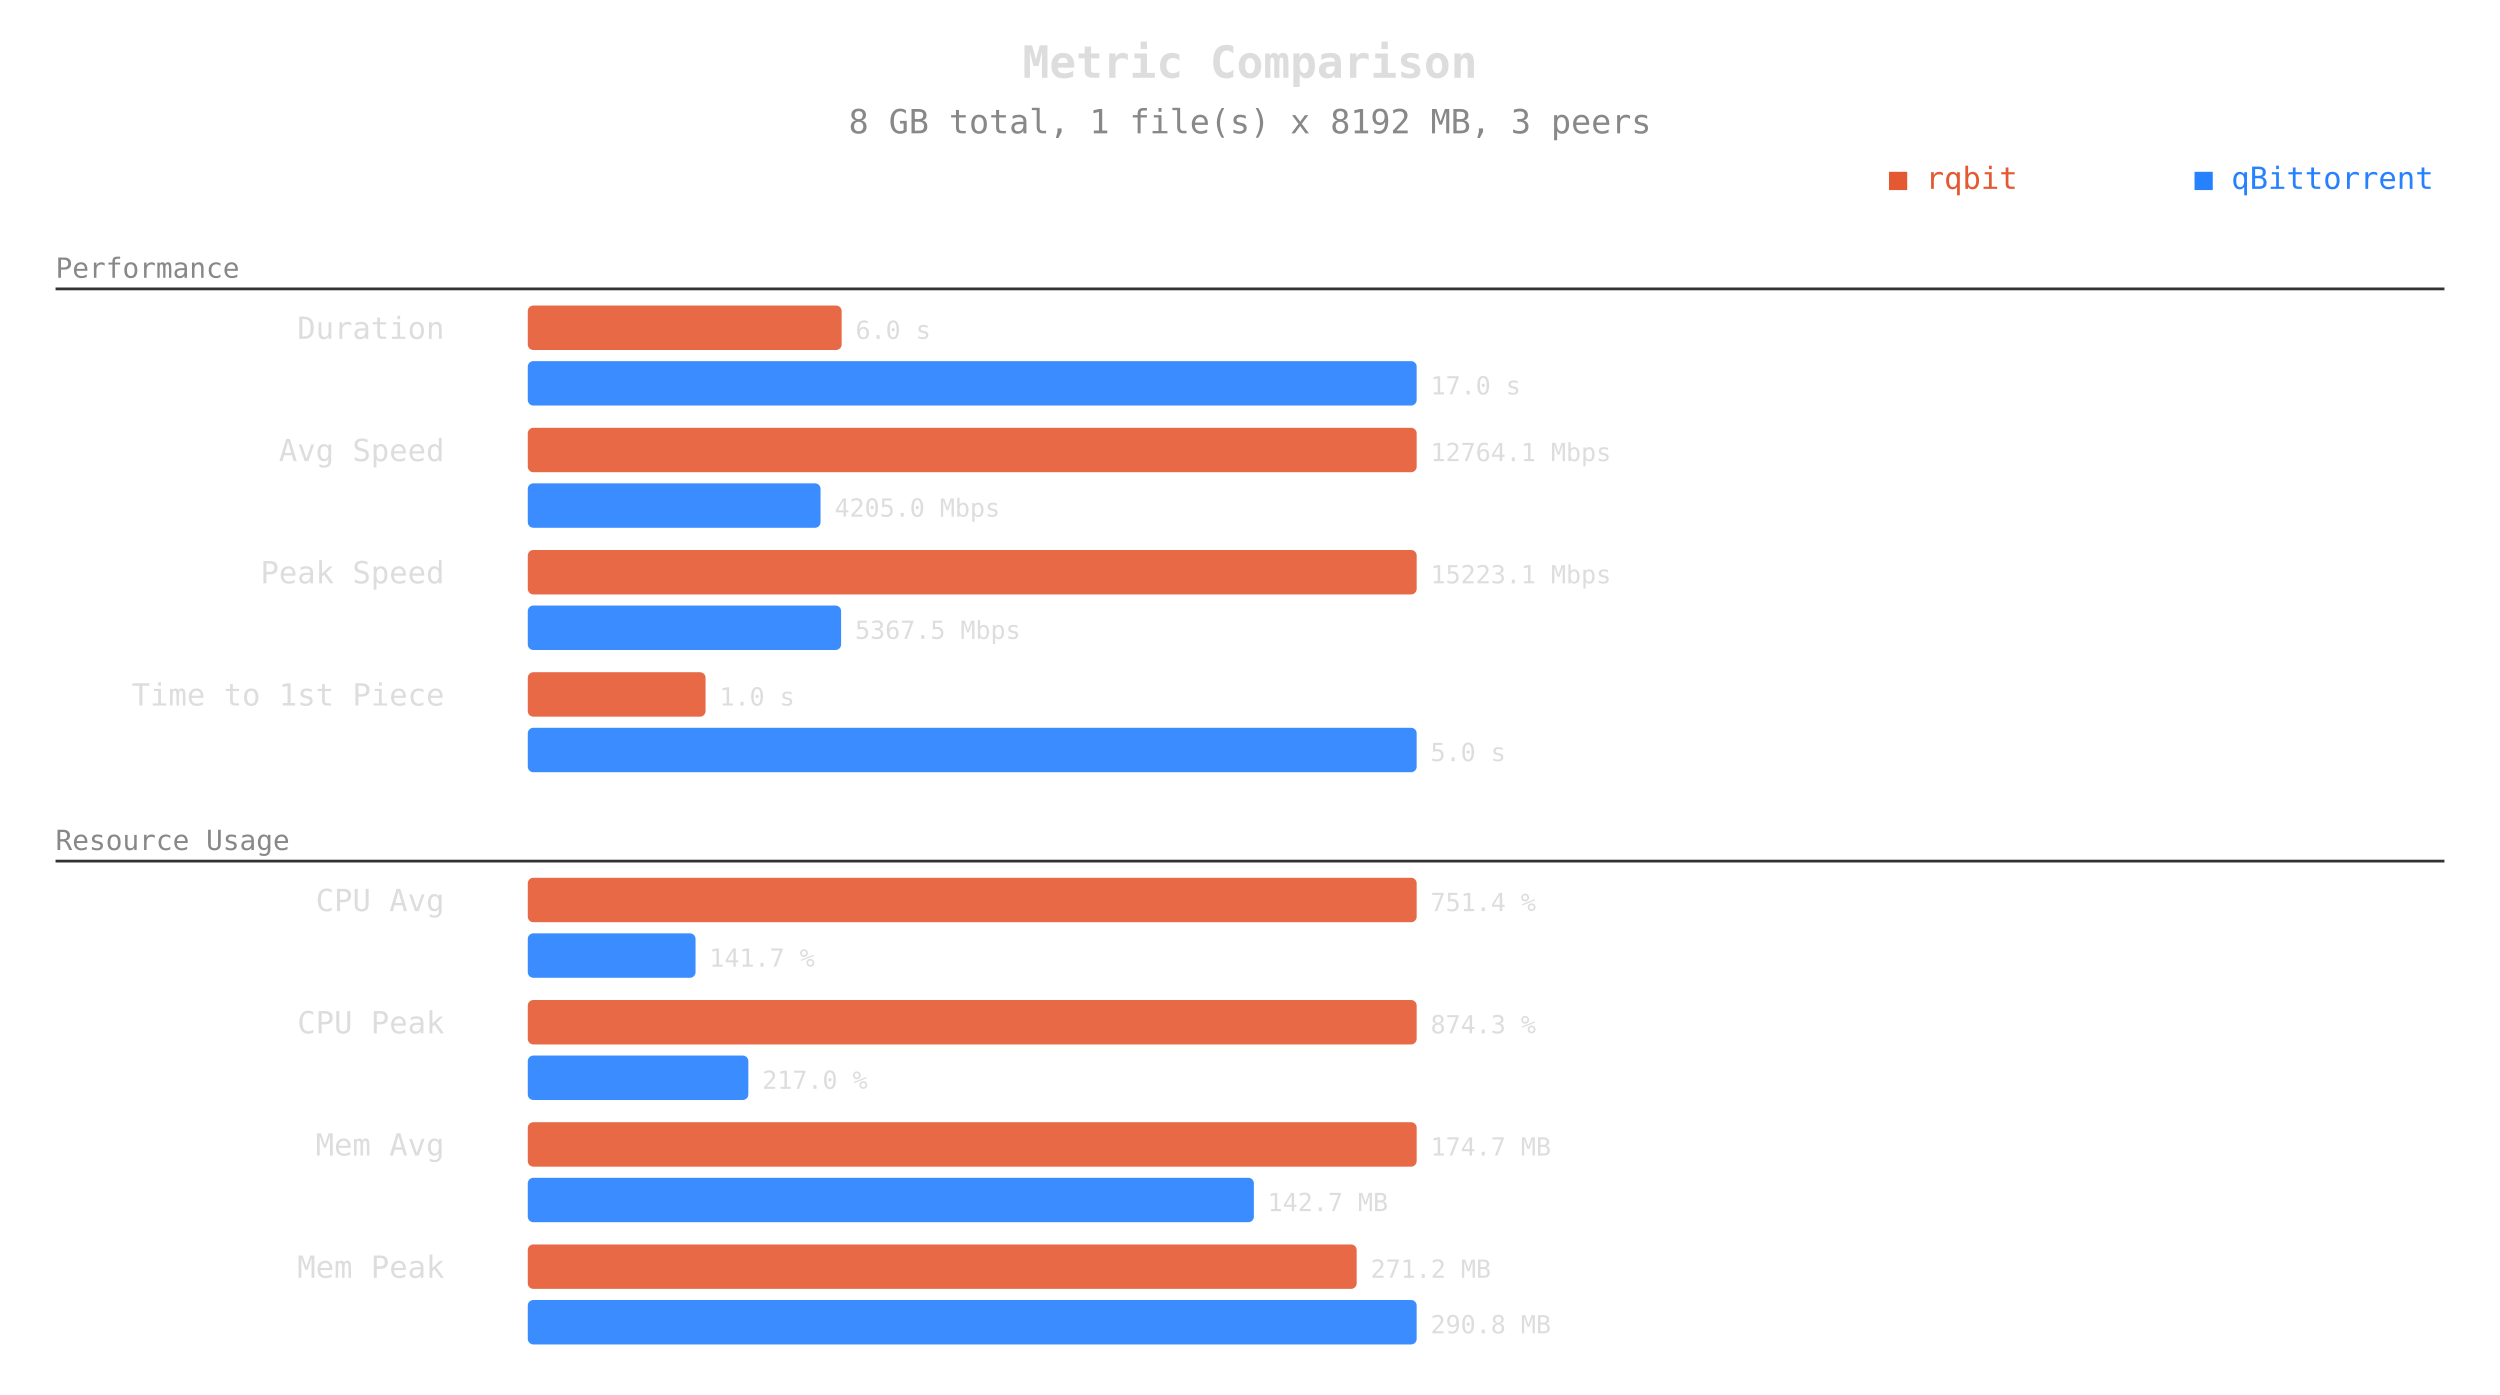
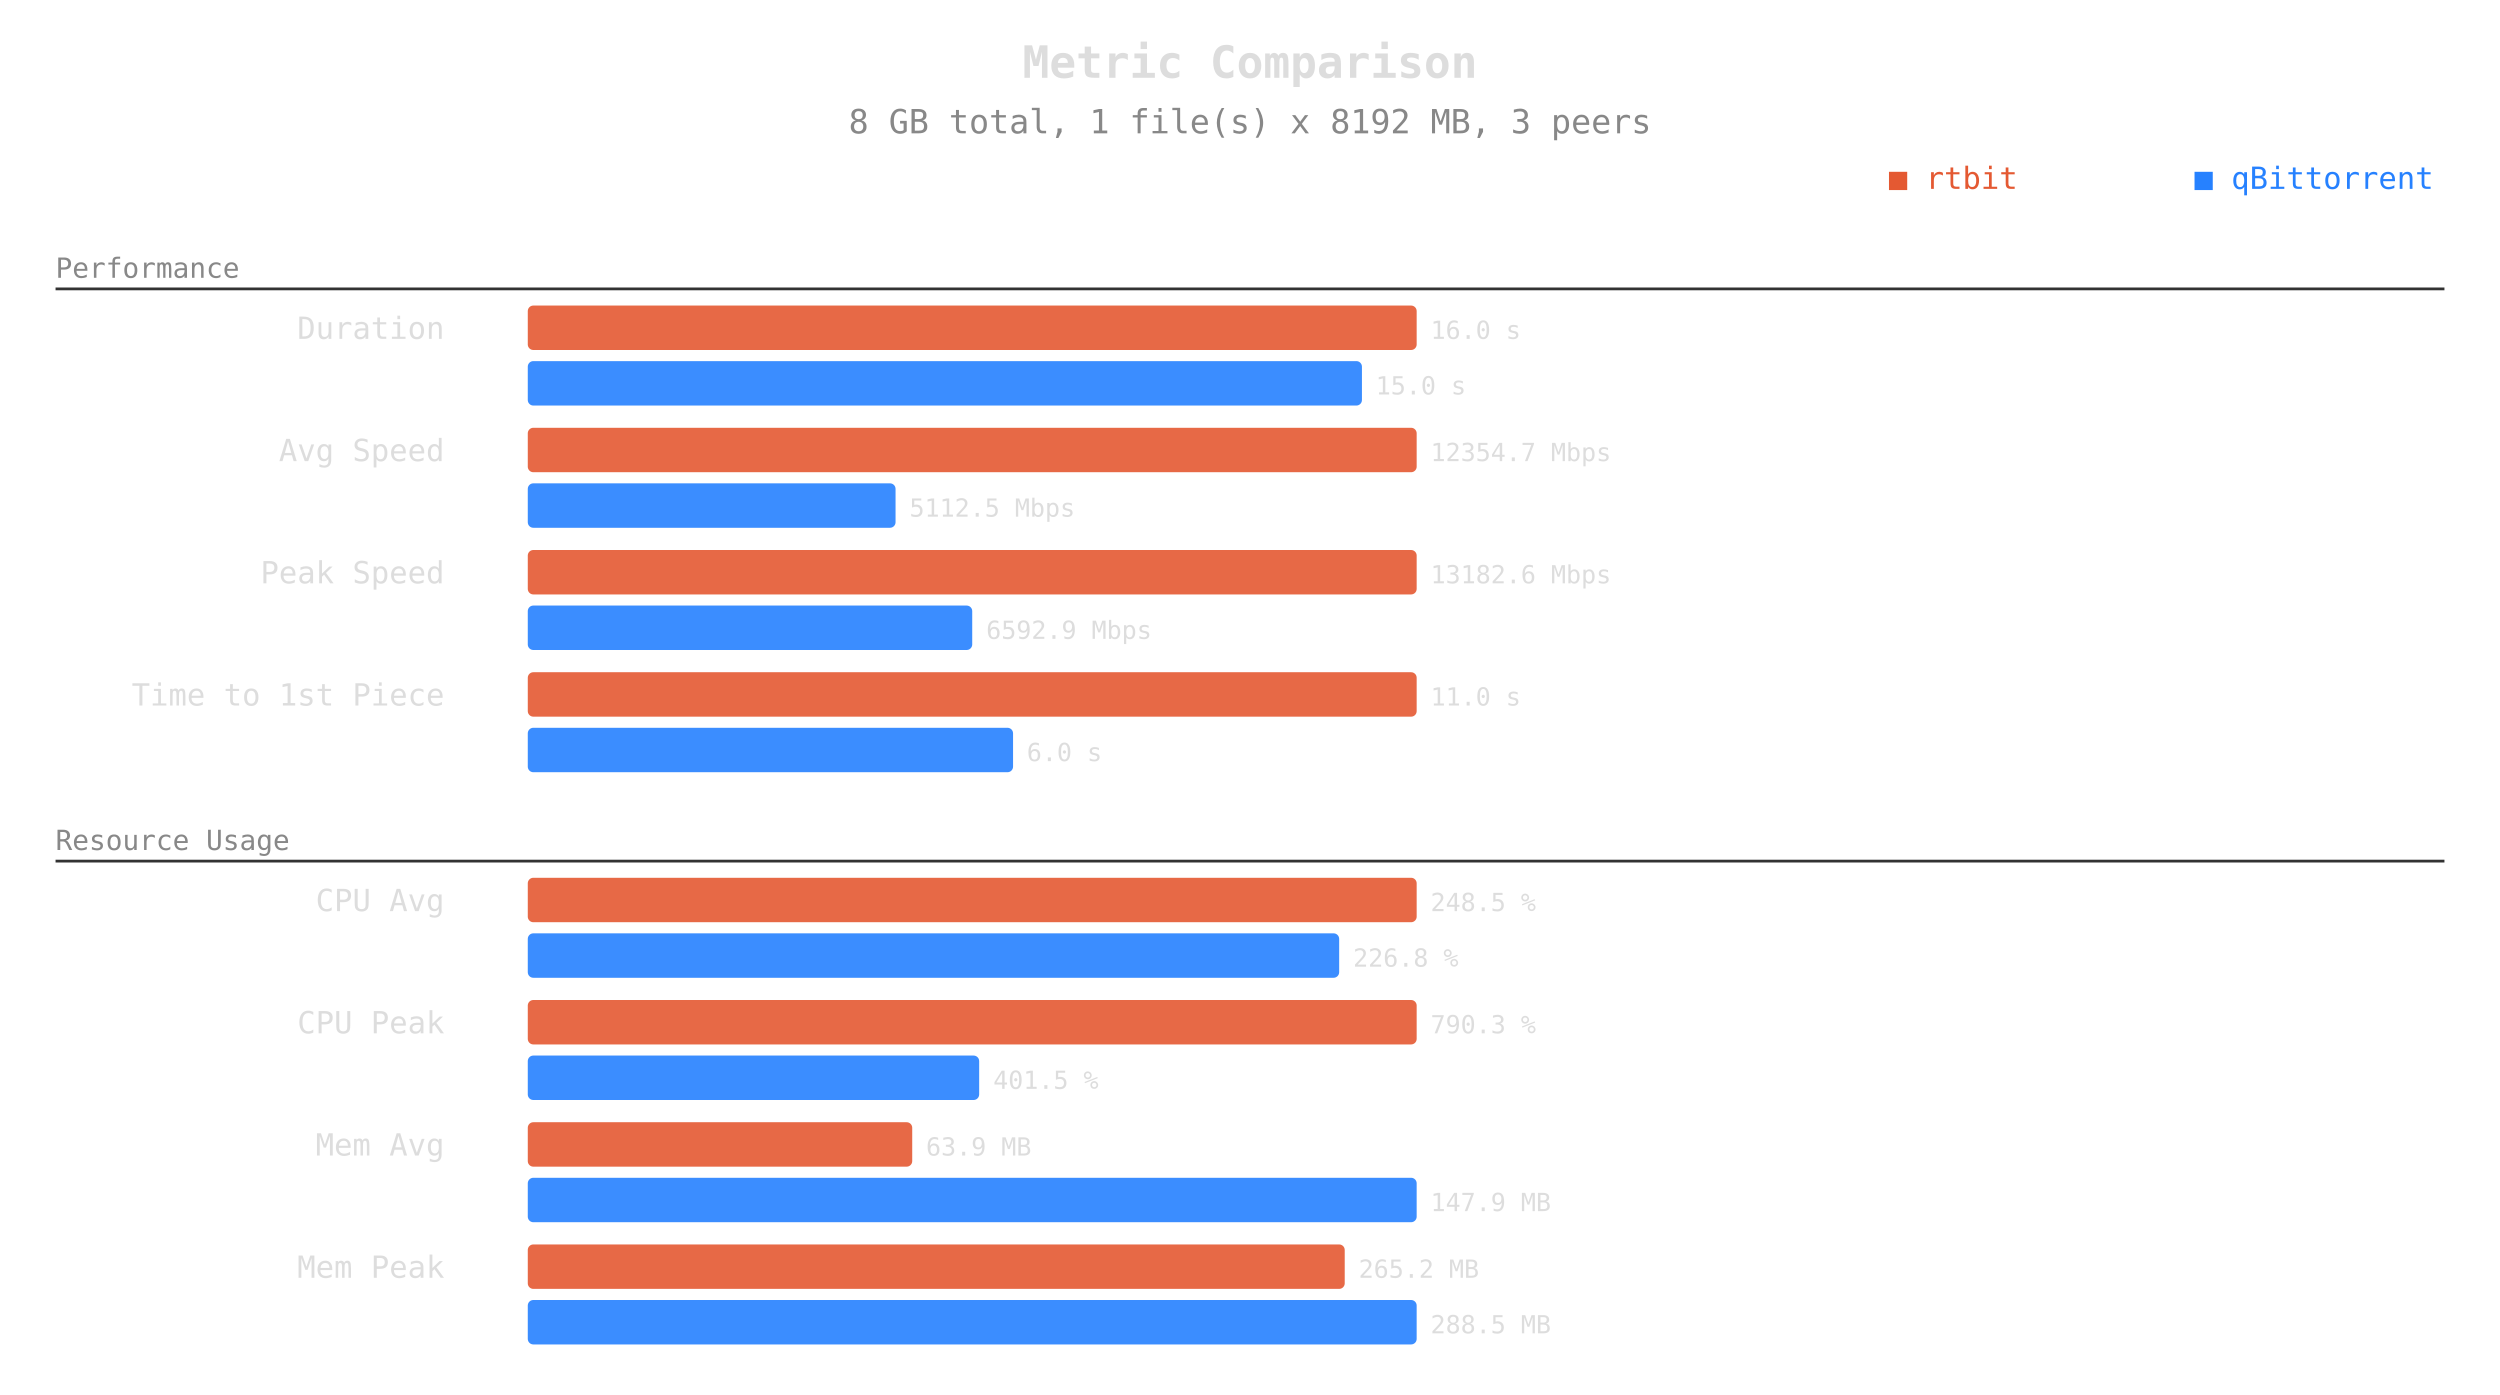
<svg xmlns="http://www.w3.org/2000/svg" width="900" height="502" style="background:#1a1a2e">
  <text x="450" y="28" fill="#ddd" font-size="16" text-anchor="middle" font-family="monospace" font-weight="bold">Metric Comparison</text>
  <text x="450" y="48" fill="#888" font-size="12" text-anchor="middle" font-family="monospace">8 GB total, 1 file(s) x 8192 MB, 3 peers</text>
-   <text x="680" y="68" fill="#E45932" font-size="11" font-family="monospace">■ rqbit</text>
+   <text x="680" y="68" fill="#E45932" font-size="11" font-family="monospace">■ rtbit</text>
  <text x="790" y="68" fill="#2681FF" font-size="11" font-family="monospace">■ qBittorrent</text>
  <text x="20" y="100" fill="#888" font-size="10" font-family="monospace" text-transform="uppercase">Performance</text>
  <line x1="20" y1="104" x2="880" y2="104" stroke="#333" stroke-width="1" />
  <text x="160" y="122" fill="#ddd" font-size="11" text-anchor="end" font-family="monospace">Duration</text>
-   <rect x="190" y="110" width="113.0" height="16" fill="#E45932" opacity="0.9" rx="2" />
-   <text x="307.998" y="122" fill="#ddd" font-size="9" font-family="monospace">6.0 s</text>
-   <rect x="190" y="130" width="320.0" height="16" fill="#2681FF" opacity="0.9" rx="2" />
-   <text x="515" y="142" fill="#ddd" font-size="9" font-family="monospace">17.0 s</text>
+   <rect x="190" y="110" width="320.0" height="16" fill="#E45932" opacity="0.9" rx="2" />
+   <text x="515" y="122" fill="#ddd" font-size="9" font-family="monospace">16.0 s</text>
+   <rect x="190" y="130" width="300.3" height="16" fill="#2681FF" opacity="0.9" rx="2" />
+   <text x="495.267" y="142" fill="#ddd" font-size="9" font-family="monospace">15.0 s</text>
  <text x="160" y="166" fill="#ddd" font-size="11" text-anchor="end" font-family="monospace">Avg Speed</text>
  <rect x="190" y="154" width="320.0" height="16" fill="#E45932" opacity="0.9" rx="2" />
-   <text x="515" y="166" fill="#ddd" font-size="9" font-family="monospace">12764.1 Mbps</text>
-   <rect x="190" y="174" width="105.4" height="16" fill="#2681FF" opacity="0.9" rx="2" />
-   <text x="300.422" y="186" fill="#ddd" font-size="9" font-family="monospace">4205.0 Mbps</text>
+   <text x="515" y="166" fill="#ddd" font-size="9" font-family="monospace">12354.7 Mbps</text>
+   <rect x="190" y="174" width="132.4" height="16" fill="#2681FF" opacity="0.9" rx="2" />
+   <text x="327.418" y="186" fill="#ddd" font-size="9" font-family="monospace">5112.5 Mbps</text>
  <text x="160" y="210" fill="#ddd" font-size="11" text-anchor="end" font-family="monospace">Peak Speed</text>
  <rect x="190" y="198" width="320.0" height="16" fill="#E45932" opacity="0.9" rx="2" />
-   <text x="515" y="210" fill="#ddd" font-size="9" font-family="monospace">15223.1 Mbps</text>
-   <rect x="190" y="218" width="112.8" height="16" fill="#2681FF" opacity="0.9" rx="2" />
-   <text x="307.828" y="230" fill="#ddd" font-size="9" font-family="monospace">5367.5 Mbps</text>
+   <text x="515" y="210" fill="#ddd" font-size="9" font-family="monospace">13182.6 Mbps</text>
+   <rect x="190" y="218" width="160.0" height="16" fill="#2681FF" opacity="0.9" rx="2" />
+   <text x="355.04" y="230" fill="#ddd" font-size="9" font-family="monospace">6592.9 Mbps</text>
  <text x="160" y="254" fill="#ddd" font-size="11" text-anchor="end" font-family="monospace">Time to 1st Piece</text>
-   <rect x="190" y="242" width="64.0" height="16" fill="#E45932" opacity="0.9" rx="2" />
-   <text x="259.017" y="254" fill="#ddd" font-size="9" font-family="monospace">1.0 s</text>
-   <rect x="190" y="262" width="320.0" height="16" fill="#2681FF" opacity="0.9" rx="2" />
-   <text x="515" y="274" fill="#ddd" font-size="9" font-family="monospace">5.0 s</text>
+   <rect x="190" y="242" width="320.0" height="16" fill="#E45932" opacity="0.9" rx="2" />
+   <text x="515" y="254" fill="#ddd" font-size="9" font-family="monospace">11.0 s</text>
+   <rect x="190" y="262" width="174.7" height="16" fill="#2681FF" opacity="0.9" rx="2" />
+   <text x="369.656" y="274" fill="#ddd" font-size="9" font-family="monospace">6.0 s</text>
  <text x="20" y="306" fill="#888" font-size="10" font-family="monospace" text-transform="uppercase">Resource Usage</text>
  <line x1="20" y1="310" x2="880" y2="310" stroke="#333" stroke-width="1" />
  <text x="160" y="328" fill="#ddd" font-size="11" text-anchor="end" font-family="monospace">CPU Avg</text>
  <rect x="190" y="316" width="320.0" height="16" fill="#E45932" opacity="0.9" rx="2" />
-   <text x="515" y="328" fill="#ddd" font-size="9" font-family="monospace">751.4 %</text>
-   <rect x="190" y="336" width="60.4" height="16" fill="#2681FF" opacity="0.9" rx="2" />
-   <text x="255.365" y="348" fill="#ddd" font-size="9" font-family="monospace">141.7 %</text>
+   <text x="515" y="328" fill="#ddd" font-size="9" font-family="monospace">248.5 %</text>
+   <rect x="190" y="336" width="292.1" height="16" fill="#2681FF" opacity="0.9" rx="2" />
+   <text x="487.126" y="348" fill="#ddd" font-size="9" font-family="monospace">226.8 %</text>
  <text x="160" y="372" fill="#ddd" font-size="11" text-anchor="end" font-family="monospace">CPU Peak</text>
  <rect x="190" y="360" width="320.0" height="16" fill="#E45932" opacity="0.9" rx="2" />
-   <text x="515" y="372" fill="#ddd" font-size="9" font-family="monospace">874.3 %</text>
-   <rect x="190" y="380" width="79.4" height="16" fill="#2681FF" opacity="0.9" rx="2" />
-   <text x="274.413" y="392" fill="#ddd" font-size="9" font-family="monospace">217.0 %</text>
+   <text x="515" y="372" fill="#ddd" font-size="9" font-family="monospace">790.3 %</text>
+   <rect x="190" y="380" width="162.5" height="16" fill="#2681FF" opacity="0.9" rx="2" />
+   <text x="357.546" y="392" fill="#ddd" font-size="9" font-family="monospace">401.5 %</text>
  <text x="160" y="416" fill="#ddd" font-size="11" text-anchor="end" font-family="monospace">Mem Avg</text>
-   <rect x="190" y="404" width="320.0" height="16" fill="#E45932" opacity="0.9" rx="2" />
-   <text x="515" y="416" fill="#ddd" font-size="9" font-family="monospace">174.7 MB</text>
-   <rect x="190" y="424" width="261.4" height="16" fill="#2681FF" opacity="0.9" rx="2" />
-   <text x="456.351" y="436" fill="#ddd" font-size="9" font-family="monospace">142.7 MB</text>
+   <rect x="190" y="404" width="138.4" height="16" fill="#E45932" opacity="0.9" rx="2" />
+   <text x="333.372" y="416" fill="#ddd" font-size="9" font-family="monospace">63.9 MB</text>
+   <rect x="190" y="424" width="320.0" height="16" fill="#2681FF" opacity="0.9" rx="2" />
+   <text x="515" y="436" fill="#ddd" font-size="9" font-family="monospace">147.9 MB</text>
  <text x="160" y="460" fill="#ddd" font-size="11" text-anchor="end" font-family="monospace">Mem Peak</text>
-   <rect x="190" y="448" width="298.4" height="16" fill="#E45932" opacity="0.9" rx="2" />
-   <text x="493.411" y="460" fill="#ddd" font-size="9" font-family="monospace">271.2 MB</text>
+   <rect x="190" y="448" width="294.1" height="16" fill="#E45932" opacity="0.9" rx="2" />
+   <text x="489.114" y="460" fill="#ddd" font-size="9" font-family="monospace">265.2 MB</text>
  <rect x="190" y="468" width="320.0" height="16" fill="#2681FF" opacity="0.9" rx="2" />
-   <text x="515" y="480" fill="#ddd" font-size="9" font-family="monospace">290.8 MB</text>
+   <text x="515" y="480" fill="#ddd" font-size="9" font-family="monospace">288.5 MB</text>
</svg>
